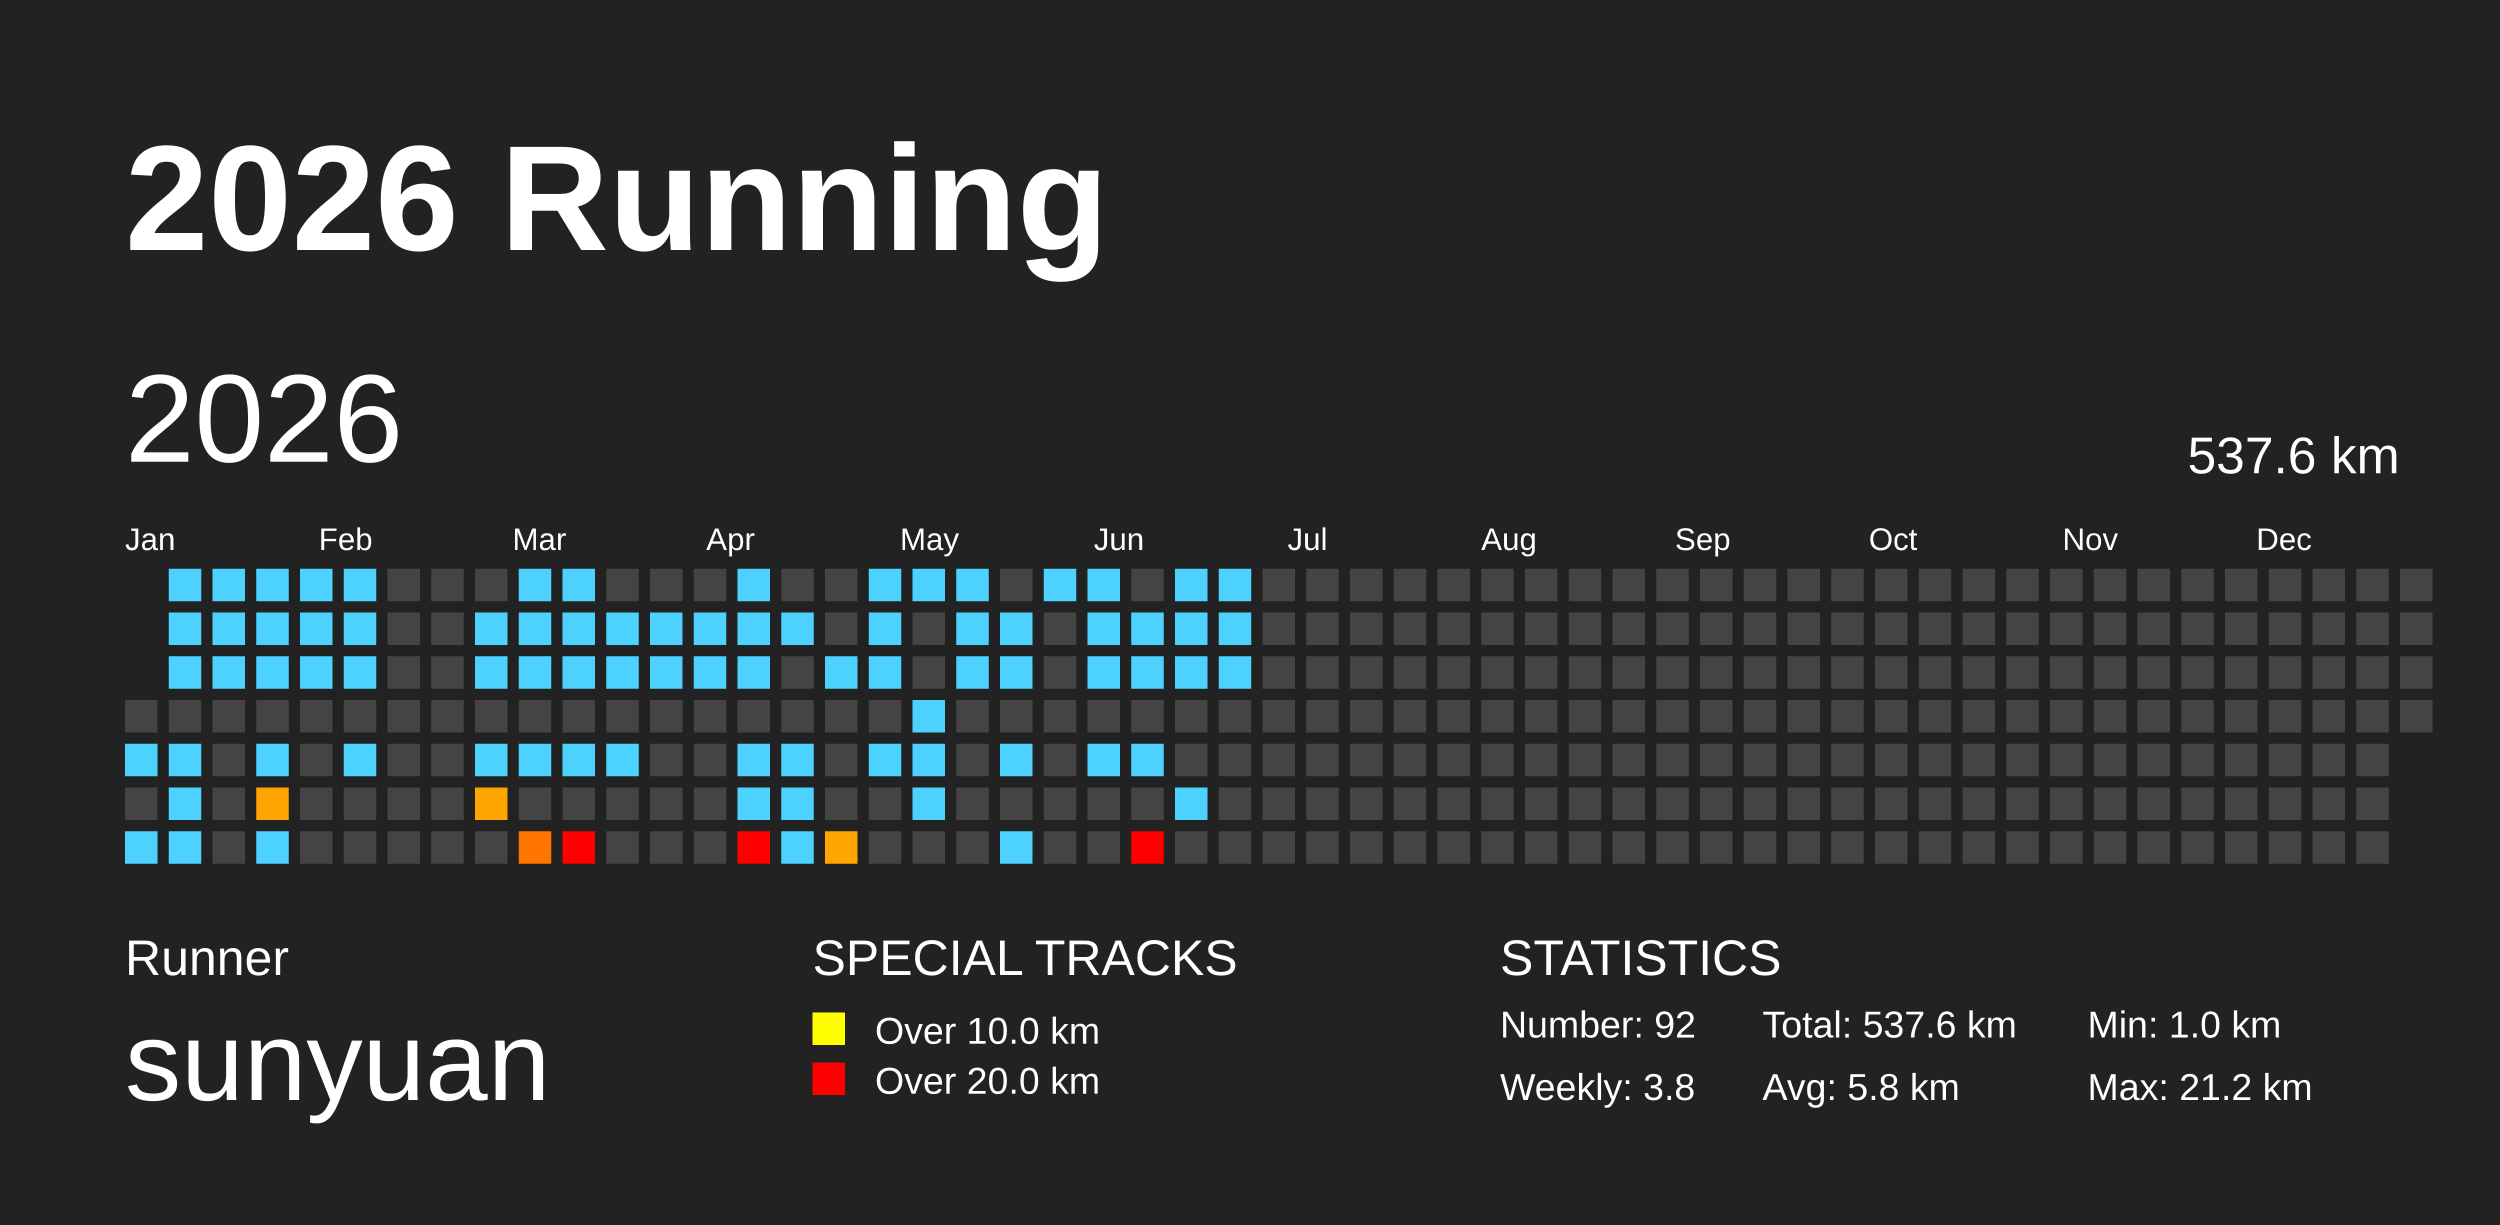
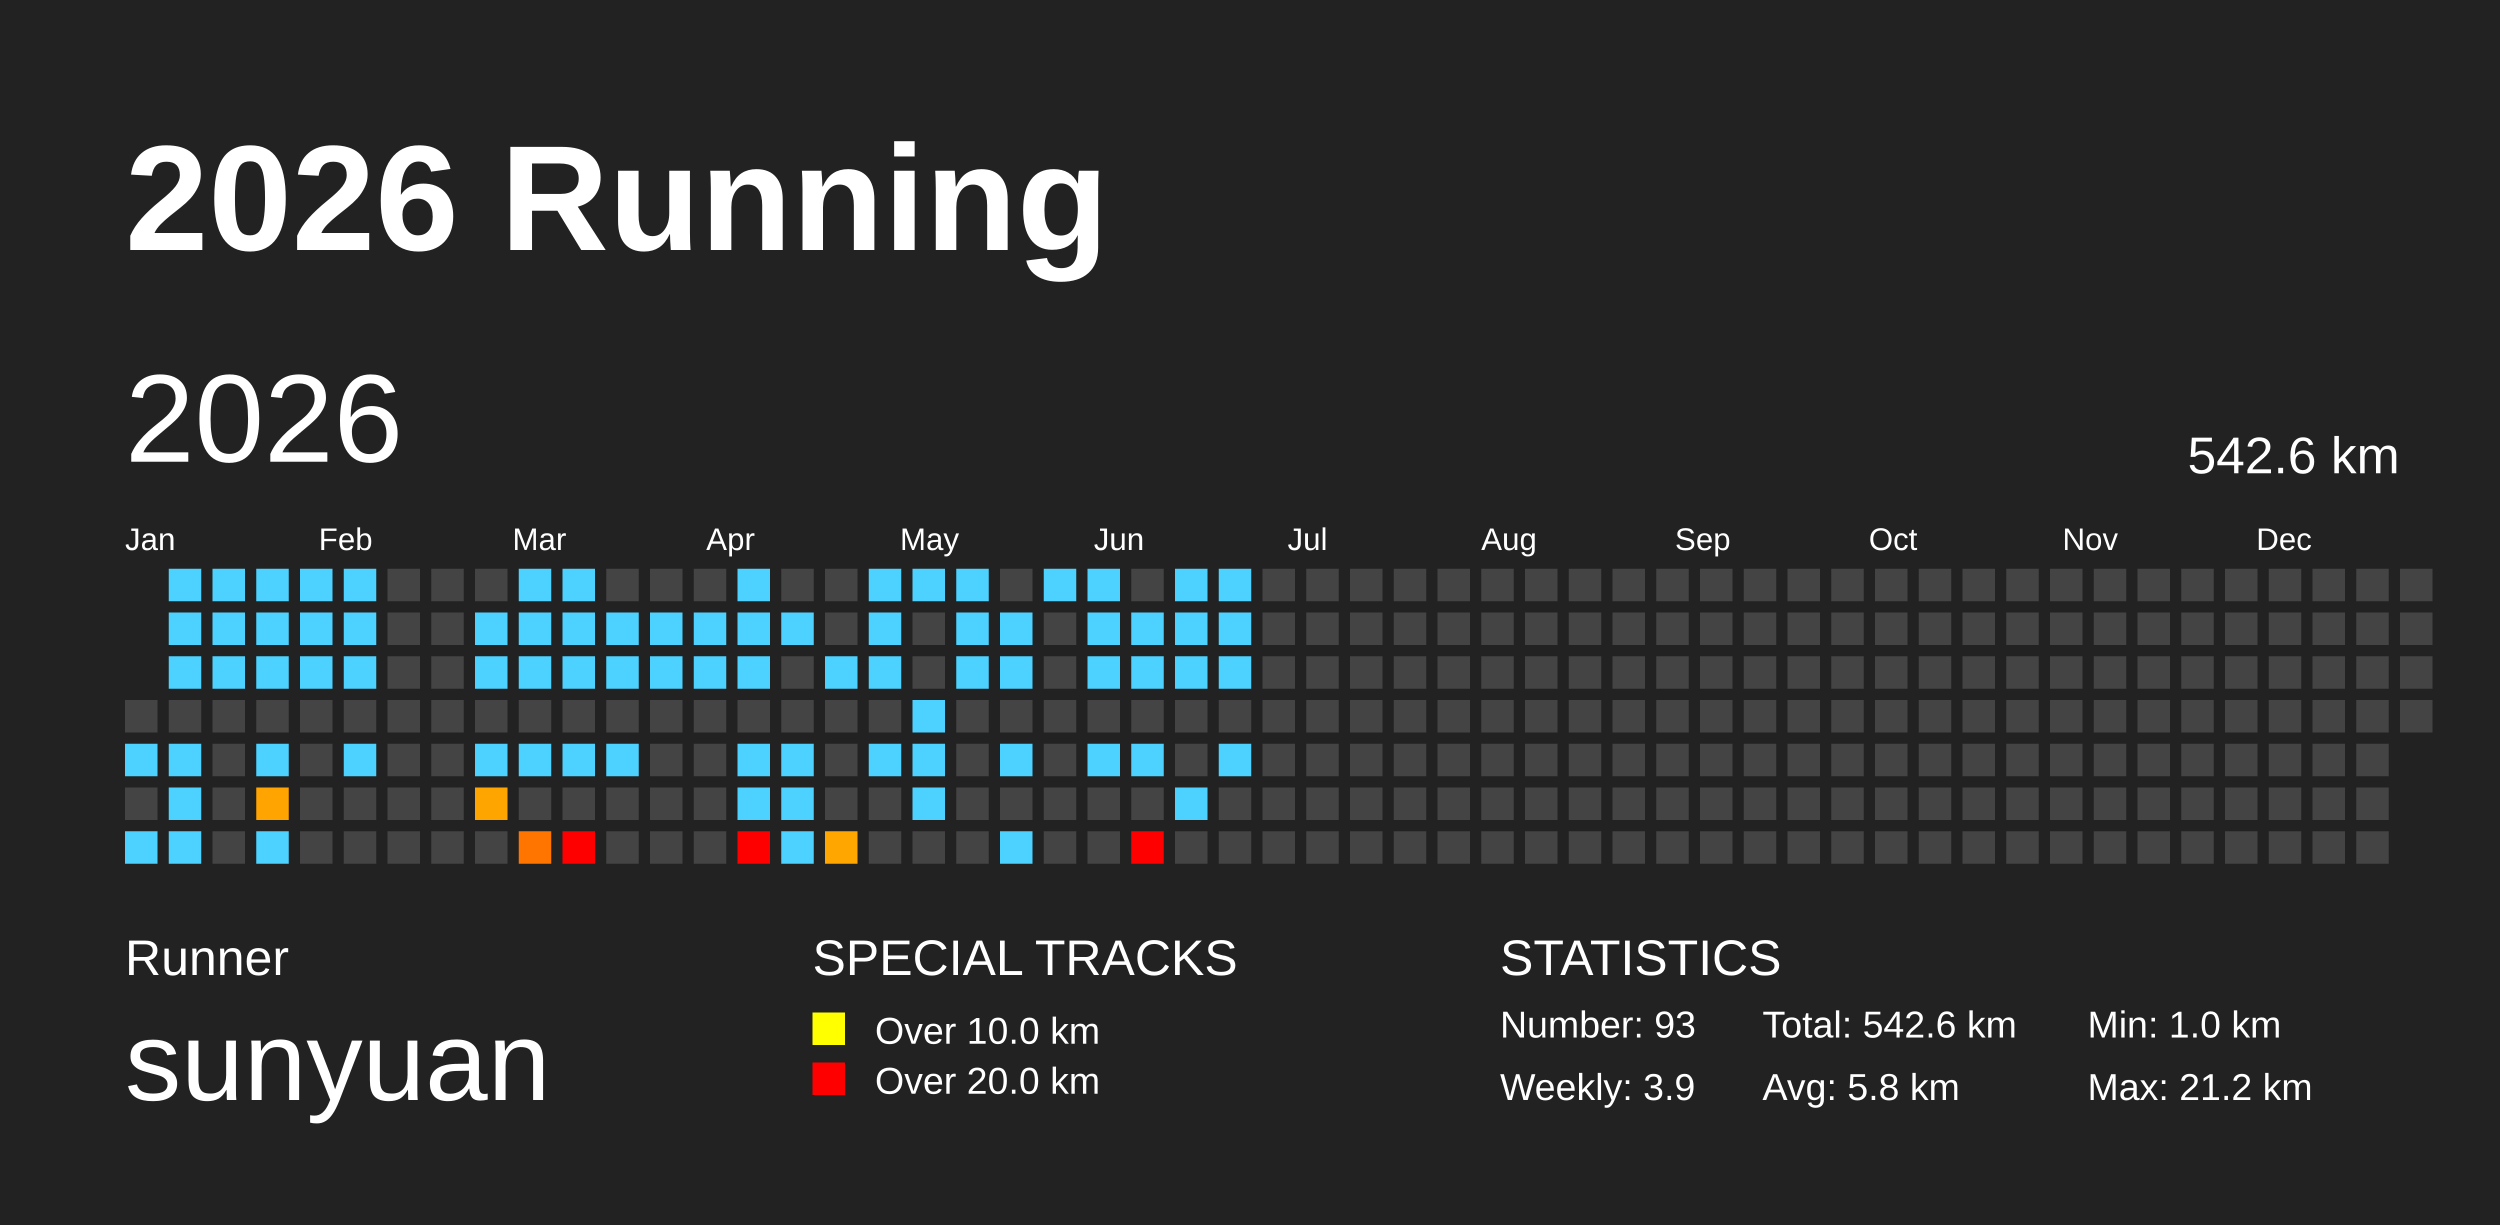
<svg xmlns="http://www.w3.org/2000/svg" baseProfile="full" height="98mm" version="1.1" viewBox="0,0,200,98" width="200mm">
  <defs>
    <pattern height="2" id="indoor-stripe" patternUnits="userSpaceOnUse" width="2">
      <line stroke="white" stroke-opacity="0.45" stroke-width="0.5" x1="0" x2="2" y1="2" y2="0" />
    </pattern>
  </defs>
  <rect fill="#222222" height="98" width="200" x="0" y="0" />
  <text fill="#FFFFFF" style="font-size:12px; font-family:Arial; font-weight:bold;" x="10" y="20">2026 Running</text>
  <text fill="#FFFFFF" style="font-size:4px; font-family:Arial" x="10" y="78">Runner</text>
  <text fill="#FFFFFF" style="font-size:9px; font-family:Arial" x="10" y="88">sunyuan</text>
  <text fill="#FFFFFF" style="font-size:4px; font-family:Arial" x="65" y="78">SPECIAL TRACKS</text>
  <rect fill="yellow" height="2.6" width="2.6" x="65" y="81" />
  <text fill="#FFFFFF" style="font-size:3px; font-family:Arial" x="70" y="83.5">Over 10.0 km</text>
  <rect fill="red" height="2.6" width="2.6" x="65" y="85" />
  <text fill="#FFFFFF" style="font-size:3px; font-family:Arial" x="70" y="87.5">Over 20.0 km</text>
  <text fill="#FFFFFF" style="font-size:4px; font-family:Arial" x="120" y="78">STATISTICS</text>
-   <text fill="#FFFFFF" style="font-size:3px; font-family:Arial" x="120" y="83">Number: 92</text>
-   <text fill="#FFFFFF" style="font-size:3px; font-family:Arial" x="120" y="88">Weekly: 3.8</text>
-   <text fill="#FFFFFF" style="font-size:3px; font-family:Arial" x="141" y="83">Total: 537.6 km</text>
+   <text fill="#FFFFFF" style="font-size:3px; font-family:Arial" x="120" y="83">Number: 93</text>
+   <text fill="#FFFFFF" style="font-size:3px; font-family:Arial" x="120" y="88">Weekly: 3.9</text>
+   <text fill="#FFFFFF" style="font-size:3px; font-family:Arial" x="141" y="83">Total: 542.6 km</text>
  <text fill="#FFFFFF" style="font-size:3px; font-family:Arial" x="141" y="88">Avg: 5.8 km</text>
  <text fill="#FFFFFF" style="font-size:3px; font-family:Arial" x="167" y="83">Min: 1.0 km</text>
  <text fill="#FFFFFF" style="font-size:3px; font-family:Arial" x="167" y="88">Max: 21.2 km</text>
  <text dominant-baseline="hanging" fill="#FFFFFF" style="font-size:10.0px; font-family:Arial;" x="10" y="30">2026</text>
-   <text dominant-baseline="hanging" fill="#FFFFFF" style="font-size:4.125px; font-family:Arial;" x="175" y="35">537.6 km</text>
+   <text dominant-baseline="hanging" fill="#FFFFFF" style="font-size:4.125px; font-family:Arial;" x="175" y="35">542.6 km</text>
  <text fill="#FFFFFF" style="font-size:2.5px; font-family:Arial" x="10.0" y="44">Jan</text>
  <text fill="#FFFFFF" style="font-size:2.5px; font-family:Arial" x="25.5" y="44">Feb</text>
  <text fill="#FFFFFF" style="font-size:2.5px; font-family:Arial" x="41.0" y="44">Mar</text>
  <text fill="#FFFFFF" style="font-size:2.5px; font-family:Arial" x="56.5" y="44">Apr</text>
  <text fill="#FFFFFF" style="font-size:2.5px; font-family:Arial" x="72.0" y="44">May</text>
  <text fill="#FFFFFF" style="font-size:2.5px; font-family:Arial" x="87.5" y="44">Jun</text>
  <text fill="#FFFFFF" style="font-size:2.5px; font-family:Arial" x="103.0" y="44">Jul</text>
  <text fill="#FFFFFF" style="font-size:2.5px; font-family:Arial" x="118.5" y="44">Aug</text>
  <text fill="#FFFFFF" style="font-size:2.5px; font-family:Arial" x="134.0" y="44">Sep</text>
  <text fill="#FFFFFF" style="font-size:2.5px; font-family:Arial" x="149.5" y="44">Oct</text>
  <text fill="#FFFFFF" style="font-size:2.5px; font-family:Arial" x="165.0" y="44">Nov</text>
  <text fill="#FFFFFF" style="font-size:2.5px; font-family:Arial" x="180.5" y="44">Dec</text>
  <rect fill="#444444" height="2.6" width="2.6" x="10.0" y="56.0" />
  <rect fill="#4dd2ff" height="2.6" width="2.6" x="10.0" y="59.5" />
  <rect fill="#444444" height="2.6" width="2.6" x="10.0" y="63.0" />
  <rect fill="#4dd2ff" height="2.6" width="2.6" x="10.0" y="66.5" />
  <rect fill="#4dd2ff" height="2.6" width="2.6" x="13.5" y="45.5" />
  <rect fill="#4dd2ff" height="2.6" width="2.6" x="13.5" y="49.0" />
  <rect fill="#4dd2ff" height="2.6" width="2.6" x="13.5" y="52.5" />
  <rect fill="#444444" height="2.6" width="2.6" x="13.5" y="56.0" />
  <rect fill="#4dd2ff" height="2.6" width="2.6" x="13.5" y="59.5" />
  <rect fill="#4dd2ff" height="2.6" width="2.6" x="13.5" y="63.0" />
  <rect fill="#4dd2ff" height="2.6" width="2.6" x="13.5" y="66.5" />
  <rect fill="#4dd2ff" height="2.6" width="2.6" x="17.0" y="45.5" />
  <rect fill="#4dd2ff" height="2.6" width="2.6" x="17.0" y="49.0" />
  <rect fill="#4dd2ff" height="2.6" width="2.6" x="17.0" y="52.5" />
  <rect fill="#444444" height="2.6" width="2.6" x="17.0" y="56.0" />
  <rect fill="#444444" height="2.6" width="2.6" x="17.0" y="59.5" />
  <rect fill="#444444" height="2.6" width="2.6" x="17.0" y="63.0" />
  <rect fill="#444444" height="2.6" width="2.6" x="17.0" y="66.5" />
  <rect fill="#4dd2ff" height="2.6" width="2.6" x="20.5" y="45.5" />
  <rect fill="#4dd2ff" height="2.6" width="2.6" x="20.5" y="49.0" />
  <rect fill="#4dd2ff" height="2.6" width="2.6" x="20.5" y="52.5" />
  <rect fill="#444444" height="2.6" width="2.6" x="20.5" y="56.0" />
  <rect fill="#4dd2ff" height="2.6" width="2.6" x="20.5" y="59.5" />
  <rect fill="#ffa400" height="2.6" width="2.6" x="20.5" y="63.0" />
  <rect fill="#4dd2ff" height="2.6" width="2.6" x="20.5" y="66.5" />
  <rect fill="#4dd2ff" height="2.6" width="2.6" x="24.0" y="45.5" />
  <rect fill="#4dd2ff" height="2.6" width="2.6" x="24.0" y="49.0" />
  <rect fill="#4dd2ff" height="2.6" width="2.6" x="24.0" y="52.5" />
  <rect fill="#444444" height="2.6" width="2.6" x="24.0" y="56.0" />
  <rect fill="#444444" height="2.6" width="2.6" x="24.0" y="59.5" />
  <rect fill="#444444" height="2.6" width="2.6" x="24.0" y="63.0" />
  <rect fill="#444444" height="2.6" width="2.6" x="24.0" y="66.5" />
  <rect fill="#4dd2ff" height="2.6" width="2.6" x="27.5" y="45.5" />
  <rect fill="#4dd2ff" height="2.6" width="2.6" x="27.5" y="49.0" />
  <rect fill="#4dd2ff" height="2.6" width="2.6" x="27.5" y="52.5" />
  <rect fill="#444444" height="2.6" width="2.6" x="27.5" y="56.0" />
  <rect fill="#4dd2ff" height="2.6" width="2.6" x="27.5" y="59.5" />
  <rect fill="#444444" height="2.6" width="2.6" x="27.5" y="63.0" />
  <rect fill="#444444" height="2.6" width="2.6" x="27.5" y="66.5" />
  <rect fill="#444444" height="2.6" width="2.6" x="31.0" y="45.5" />
  <rect fill="#444444" height="2.6" width="2.6" x="31.0" y="49.0" />
  <rect fill="#444444" height="2.6" width="2.6" x="31.0" y="52.5" />
  <rect fill="#444444" height="2.6" width="2.6" x="31.0" y="56.0" />
  <rect fill="#444444" height="2.6" width="2.6" x="31.0" y="59.5" />
  <rect fill="#444444" height="2.6" width="2.6" x="31.0" y="63.0" />
  <rect fill="#444444" height="2.6" width="2.6" x="31.0" y="66.5" />
  <rect fill="#444444" height="2.6" width="2.6" x="34.5" y="45.5" />
  <rect fill="#444444" height="2.6" width="2.6" x="34.5" y="49.0" />
  <rect fill="#444444" height="2.6" width="2.6" x="34.5" y="52.5" />
  <rect fill="#444444" height="2.6" width="2.6" x="34.5" y="56.0" />
  <rect fill="#444444" height="2.6" width="2.6" x="34.5" y="59.5" />
  <rect fill="#444444" height="2.6" width="2.6" x="34.5" y="63.0" />
  <rect fill="#444444" height="2.6" width="2.6" x="34.5" y="66.5" />
  <rect fill="#444444" height="2.6" width="2.6" x="38.0" y="45.5" />
  <rect fill="#4dd2ff" height="2.6" width="2.6" x="38.0" y="49.0" />
  <rect fill="#4dd2ff" height="2.6" width="2.6" x="38.0" y="52.5" />
  <rect fill="#444444" height="2.6" width="2.6" x="38.0" y="56.0" />
  <rect fill="#4dd2ff" height="2.6" width="2.6" x="38.0" y="59.5" />
  <rect fill="#ffa500" height="2.6" width="2.6" x="38.0" y="63.0" />
  <rect fill="#444444" height="2.6" width="2.6" x="38.0" y="66.5" />
  <rect fill="#4dd2ff" height="2.6" width="2.6" x="41.5" y="45.5" />
  <rect fill="#4dd2ff" height="2.6" width="2.6" x="41.5" y="49.0" />
  <rect fill="#4dd2ff" height="2.6" width="2.6" x="41.5" y="52.5" />
  <rect fill="#444444" height="2.6" width="2.6" x="41.5" y="56.0" />
  <rect fill="#4dd2ff" height="2.6" width="2.6" x="41.5" y="59.5" />
  <rect fill="#444444" height="2.6" width="2.6" x="41.5" y="63.0" />
  <rect fill="#ff7500" height="2.6" width="2.6" x="41.5" y="66.5" />
  <rect fill="#4dd2ff" height="2.6" width="2.6" x="45.0" y="45.5" />
  <rect fill="#4dd2ff" height="2.6" width="2.6" x="45.0" y="49.0" />
  <rect fill="#4dd2ff" height="2.6" width="2.6" x="45.0" y="52.5" />
  <rect fill="#444444" height="2.6" width="2.6" x="45.0" y="56.0" />
  <rect fill="#4dd2ff" height="2.6" width="2.6" x="45.0" y="59.5" />
  <rect fill="#444444" height="2.6" width="2.6" x="45.0" y="63.0" />
  <rect fill="red" height="2.6" width="2.6" x="45.0" y="66.5" />
  <rect fill="#444444" height="2.6" width="2.6" x="48.5" y="45.5" />
  <rect fill="#4dd2ff" height="2.6" width="2.6" x="48.5" y="49.0" />
  <rect fill="#4dd2ff" height="2.6" width="2.6" x="48.5" y="52.5" />
  <rect fill="#444444" height="2.6" width="2.6" x="48.5" y="56.0" />
  <rect fill="#4dd2ff" height="2.6" width="2.6" x="48.5" y="59.5" />
  <rect fill="#444444" height="2.6" width="2.6" x="48.5" y="63.0" />
  <rect fill="#444444" height="2.6" width="2.6" x="48.5" y="66.5" />
  <rect fill="#444444" height="2.6" width="2.6" x="52.0" y="45.5" />
  <rect fill="#4dd2ff" height="2.6" width="2.6" x="52.0" y="49.0" />
  <rect fill="#4dd2ff" height="2.6" width="2.6" x="52.0" y="52.5" />
  <rect fill="#444444" height="2.6" width="2.6" x="52.0" y="56.0" />
  <rect fill="#444444" height="2.6" width="2.6" x="52.0" y="59.5" />
  <rect fill="#444444" height="2.6" width="2.6" x="52.0" y="63.0" />
  <rect fill="#444444" height="2.6" width="2.6" x="52.0" y="66.5" />
  <rect fill="#444444" height="2.6" width="2.6" x="55.5" y="45.5" />
  <rect fill="#4dd2ff" height="2.6" width="2.6" x="55.5" y="49.0" />
  <rect fill="#4dd2ff" height="2.6" width="2.6" x="55.5" y="52.5" />
  <rect fill="#444444" height="2.6" width="2.6" x="55.5" y="56.0" />
  <rect fill="#444444" height="2.6" width="2.6" x="55.5" y="59.5" />
  <rect fill="#444444" height="2.6" width="2.6" x="55.5" y="63.0" />
  <rect fill="#444444" height="2.6" width="2.6" x="55.5" y="66.5" />
  <rect fill="#4dd2ff" height="2.6" width="2.6" x="59.0" y="45.5" />
  <rect fill="#4dd2ff" height="2.6" width="2.6" x="59.0" y="49.0" />
  <rect fill="#4dd2ff" height="2.6" width="2.6" x="59.0" y="52.5" />
  <rect fill="#444444" height="2.6" width="2.6" x="59.0" y="56.0" />
  <rect fill="#4dd2ff" height="2.6" width="2.6" x="59.0" y="59.5" />
  <rect fill="#4dd2ff" height="2.6" width="2.6" x="59.0" y="63.0" />
  <rect fill="red" height="2.6" width="2.6" x="59.0" y="66.5" />
  <rect fill="#444444" height="2.6" width="2.6" x="62.5" y="45.5" />
  <rect fill="#4dd2ff" height="2.6" width="2.6" x="62.5" y="49.0" />
  <rect fill="#444444" height="2.6" width="2.6" x="62.5" y="52.5" />
  <rect fill="#444444" height="2.6" width="2.6" x="62.5" y="56.0" />
  <rect fill="#4dd2ff" height="2.6" width="2.6" x="62.5" y="59.5" />
  <rect fill="#4dd2ff" height="2.6" width="2.6" x="62.5" y="63.0" />
  <rect fill="#4dd2ff" height="2.6" width="2.6" x="62.5" y="66.5" />
  <rect fill="#444444" height="2.6" width="2.6" x="66.0" y="45.5" />
  <rect fill="#444444" height="2.6" width="2.6" x="66.0" y="49.0" />
  <rect fill="#4dd2ff" height="2.6" width="2.6" x="66.0" y="52.5" />
  <rect fill="#444444" height="2.6" width="2.6" x="66.0" y="56.0" />
  <rect fill="#444444" height="2.6" width="2.6" x="66.0" y="59.5" />
  <rect fill="#444444" height="2.6" width="2.6" x="66.0" y="63.0" />
  <rect fill="#ffa600" height="2.6" width="2.6" x="66.0" y="66.5" />
  <rect fill="#4dd2ff" height="2.6" width="2.6" x="69.5" y="45.5" />
  <rect fill="#4dd2ff" height="2.6" width="2.6" x="69.5" y="49.0" />
  <rect fill="#4dd2ff" height="2.6" width="2.6" x="69.5" y="52.5" />
  <rect fill="#444444" height="2.6" width="2.6" x="69.5" y="56.0" />
  <rect fill="#4dd2ff" height="2.6" width="2.6" x="69.5" y="59.5" />
  <rect fill="#444444" height="2.6" width="2.6" x="69.5" y="63.0" />
  <rect fill="#444444" height="2.6" width="2.6" x="69.5" y="66.5" />
  <rect fill="#4dd2ff" height="2.6" width="2.6" x="73.0" y="45.5" />
  <rect fill="#444444" height="2.6" width="2.6" x="73.0" y="49.0" />
  <rect fill="#444444" height="2.6" width="2.6" x="73.0" y="52.5" />
  <rect fill="#4dd2ff" height="2.6" width="2.6" x="73.0" y="56.0" />
  <rect fill="#4dd2ff" height="2.6" width="2.6" x="73.0" y="59.5" />
  <rect fill="#4dd2ff" height="2.6" width="2.6" x="73.0" y="63.0" />
  <rect fill="#444444" height="2.6" width="2.6" x="73.0" y="66.5" />
  <rect fill="#4dd2ff" height="2.6" width="2.6" x="76.5" y="45.5" />
  <rect fill="#4dd2ff" height="2.6" width="2.6" x="76.5" y="49.0" />
  <rect fill="#4dd2ff" height="2.6" width="2.6" x="76.5" y="52.5" />
  <rect fill="#444444" height="2.6" width="2.6" x="76.5" y="56.0" />
  <rect fill="#444444" height="2.6" width="2.6" x="76.5" y="59.5" />
  <rect fill="#444444" height="2.6" width="2.6" x="76.5" y="63.0" />
  <rect fill="#444444" height="2.6" width="2.6" x="76.5" y="66.5" />
  <rect fill="#444444" height="2.6" width="2.6" x="80.0" y="45.5" />
  <rect fill="#4dd2ff" height="2.6" width="2.6" x="80.0" y="49.0" />
  <rect fill="#4dd2ff" height="2.6" width="2.6" x="80.0" y="52.5" />
  <rect fill="#444444" height="2.6" width="2.6" x="80.0" y="56.0" />
  <rect fill="#4dd2ff" height="2.6" width="2.6" x="80.0" y="59.5" />
  <rect fill="#444444" height="2.6" width="2.6" x="80.0" y="63.0" />
  <rect fill="#4dd2ff" height="2.6" width="2.6" x="80.0" y="66.5" />
  <rect fill="#4dd2ff" height="2.6" width="2.6" x="83.5" y="45.5" />
  <rect fill="#444444" height="2.6" width="2.6" x="83.5" y="49.0" />
  <rect fill="#444444" height="2.6" width="2.6" x="83.5" y="52.5" />
  <rect fill="#444444" height="2.6" width="2.6" x="83.5" y="56.0" />
  <rect fill="#444444" height="2.6" width="2.6" x="83.5" y="59.5" />
  <rect fill="#444444" height="2.6" width="2.6" x="83.5" y="63.0" />
  <rect fill="#444444" height="2.6" width="2.6" x="83.5" y="66.5" />
  <rect fill="#4dd2ff" height="2.6" width="2.6" x="87.0" y="45.5" />
  <rect fill="#4dd2ff" height="2.6" width="2.6" x="87.0" y="49.0" />
  <rect fill="#4dd2ff" height="2.6" width="2.6" x="87.0" y="52.5" />
  <rect fill="#444444" height="2.6" width="2.6" x="87.0" y="56.0" />
  <rect fill="#4dd2ff" height="2.6" width="2.6" x="87.0" y="59.5" />
  <rect fill="#444444" height="2.6" width="2.6" x="87.0" y="63.0" />
  <rect fill="#444444" height="2.6" width="2.6" x="87.0" y="66.5" />
  <rect fill="#444444" height="2.6" width="2.6" x="90.5" y="45.5" />
  <rect fill="#4dd2ff" height="2.6" width="2.6" x="90.5" y="49.0" />
  <rect fill="#4dd2ff" height="2.6" width="2.6" x="90.5" y="52.5" />
  <rect fill="#444444" height="2.6" width="2.6" x="90.5" y="56.0" />
  <rect fill="#4dd2ff" height="2.6" width="2.6" x="90.5" y="59.5" />
  <rect fill="#444444" height="2.6" width="2.6" x="90.5" y="63.0" />
  <rect fill="red" height="2.6" width="2.6" x="90.5" y="66.5" />
  <rect fill="#4dd2ff" height="2.6" width="2.6" x="94.0" y="45.5" />
  <rect fill="#4dd2ff" height="2.6" width="2.6" x="94.0" y="49.0" />
  <rect fill="#4dd2ff" height="2.6" width="2.6" x="94.0" y="52.5" />
  <rect fill="#444444" height="2.6" width="2.6" x="94.0" y="56.0" />
  <rect fill="#444444" height="2.6" width="2.6" x="94.0" y="59.5" />
  <rect fill="#4dd2ff" height="2.6" width="2.6" x="94.0" y="63.0" />
  <rect fill="#444444" height="2.6" width="2.6" x="94.0" y="66.5" />
  <rect fill="#4dd2ff" height="2.6" width="2.6" x="97.5" y="45.5" />
  <rect fill="#4dd2ff" height="2.6" width="2.6" x="97.5" y="49.0" />
  <rect fill="#4dd2ff" height="2.6" width="2.6" x="97.5" y="52.5" />
  <rect fill="#444444" height="2.6" width="2.6" x="97.5" y="56.0" />
-   <rect fill="#444444" height="2.6" width="2.6" x="97.5" y="59.5" />
+   <rect fill="#4dd2ff" height="2.6" width="2.6" x="97.5" y="59.5" />
  <rect fill="#444444" height="2.6" width="2.6" x="97.5" y="63.0" />
  <rect fill="#444444" height="2.6" width="2.6" x="97.5" y="66.5" />
  <rect fill="#444444" height="2.6" width="2.6" x="101.0" y="45.5" />
  <rect fill="#444444" height="2.6" width="2.6" x="101.0" y="49.0" />
  <rect fill="#444444" height="2.6" width="2.6" x="101.0" y="52.5" />
  <rect fill="#444444" height="2.6" width="2.6" x="101.0" y="56.0" />
  <rect fill="#444444" height="2.6" width="2.6" x="101.0" y="59.5" />
  <rect fill="#444444" height="2.6" width="2.6" x="101.0" y="63.0" />
  <rect fill="#444444" height="2.6" width="2.6" x="101.0" y="66.5" />
  <rect fill="#444444" height="2.6" width="2.6" x="104.5" y="45.5" />
  <rect fill="#444444" height="2.6" width="2.6" x="104.5" y="49.0" />
  <rect fill="#444444" height="2.6" width="2.6" x="104.5" y="52.5" />
  <rect fill="#444444" height="2.6" width="2.6" x="104.5" y="56.0" />
  <rect fill="#444444" height="2.6" width="2.6" x="104.5" y="59.5" />
  <rect fill="#444444" height="2.6" width="2.6" x="104.5" y="63.0" />
  <rect fill="#444444" height="2.6" width="2.6" x="104.5" y="66.5" />
  <rect fill="#444444" height="2.6" width="2.6" x="108.0" y="45.5" />
  <rect fill="#444444" height="2.6" width="2.6" x="108.0" y="49.0" />
  <rect fill="#444444" height="2.6" width="2.6" x="108.0" y="52.5" />
  <rect fill="#444444" height="2.6" width="2.6" x="108.0" y="56.0" />
  <rect fill="#444444" height="2.6" width="2.6" x="108.0" y="59.5" />
  <rect fill="#444444" height="2.6" width="2.6" x="108.0" y="63.0" />
  <rect fill="#444444" height="2.6" width="2.6" x="108.0" y="66.5" />
  <rect fill="#444444" height="2.6" width="2.6" x="111.5" y="45.5" />
  <rect fill="#444444" height="2.6" width="2.6" x="111.5" y="49.0" />
  <rect fill="#444444" height="2.6" width="2.6" x="111.5" y="52.5" />
  <rect fill="#444444" height="2.6" width="2.6" x="111.5" y="56.0" />
  <rect fill="#444444" height="2.6" width="2.6" x="111.5" y="59.5" />
  <rect fill="#444444" height="2.6" width="2.6" x="111.5" y="63.0" />
  <rect fill="#444444" height="2.6" width="2.6" x="111.5" y="66.5" />
  <rect fill="#444444" height="2.6" width="2.6" x="115.0" y="45.5" />
  <rect fill="#444444" height="2.6" width="2.6" x="115.0" y="49.0" />
  <rect fill="#444444" height="2.6" width="2.6" x="115.0" y="52.5" />
  <rect fill="#444444" height="2.6" width="2.6" x="115.0" y="56.0" />
  <rect fill="#444444" height="2.6" width="2.6" x="115.0" y="59.5" />
  <rect fill="#444444" height="2.6" width="2.6" x="115.0" y="63.0" />
  <rect fill="#444444" height="2.6" width="2.6" x="115.0" y="66.5" />
  <rect fill="#444444" height="2.6" width="2.6" x="118.5" y="45.5" />
  <rect fill="#444444" height="2.6" width="2.6" x="118.5" y="49.0" />
  <rect fill="#444444" height="2.6" width="2.6" x="118.5" y="52.5" />
  <rect fill="#444444" height="2.6" width="2.6" x="118.5" y="56.0" />
  <rect fill="#444444" height="2.6" width="2.6" x="118.5" y="59.5" />
  <rect fill="#444444" height="2.6" width="2.6" x="118.5" y="63.0" />
  <rect fill="#444444" height="2.6" width="2.6" x="118.5" y="66.5" />
  <rect fill="#444444" height="2.6" width="2.6" x="122.0" y="45.5" />
  <rect fill="#444444" height="2.6" width="2.6" x="122.0" y="49.0" />
  <rect fill="#444444" height="2.6" width="2.6" x="122.0" y="52.5" />
  <rect fill="#444444" height="2.6" width="2.6" x="122.0" y="56.0" />
  <rect fill="#444444" height="2.6" width="2.6" x="122.0" y="59.5" />
  <rect fill="#444444" height="2.6" width="2.6" x="122.0" y="63.0" />
  <rect fill="#444444" height="2.6" width="2.6" x="122.0" y="66.5" />
  <rect fill="#444444" height="2.6" width="2.6" x="125.5" y="45.5" />
  <rect fill="#444444" height="2.6" width="2.6" x="125.5" y="49.0" />
  <rect fill="#444444" height="2.6" width="2.6" x="125.5" y="52.5" />
  <rect fill="#444444" height="2.6" width="2.6" x="125.5" y="56.0" />
  <rect fill="#444444" height="2.6" width="2.6" x="125.5" y="59.5" />
  <rect fill="#444444" height="2.6" width="2.6" x="125.5" y="63.0" />
  <rect fill="#444444" height="2.6" width="2.6" x="125.5" y="66.5" />
  <rect fill="#444444" height="2.6" width="2.6" x="129.0" y="45.5" />
  <rect fill="#444444" height="2.6" width="2.6" x="129.0" y="49.0" />
  <rect fill="#444444" height="2.6" width="2.6" x="129.0" y="52.5" />
  <rect fill="#444444" height="2.6" width="2.6" x="129.0" y="56.0" />
  <rect fill="#444444" height="2.6" width="2.6" x="129.0" y="59.5" />
  <rect fill="#444444" height="2.6" width="2.6" x="129.0" y="63.0" />
  <rect fill="#444444" height="2.6" width="2.6" x="129.0" y="66.5" />
  <rect fill="#444444" height="2.6" width="2.6" x="132.5" y="45.5" />
  <rect fill="#444444" height="2.6" width="2.6" x="132.5" y="49.0" />
  <rect fill="#444444" height="2.6" width="2.6" x="132.5" y="52.5" />
  <rect fill="#444444" height="2.6" width="2.6" x="132.5" y="56.0" />
  <rect fill="#444444" height="2.6" width="2.6" x="132.5" y="59.5" />
  <rect fill="#444444" height="2.6" width="2.6" x="132.5" y="63.0" />
  <rect fill="#444444" height="2.6" width="2.6" x="132.5" y="66.5" />
  <rect fill="#444444" height="2.6" width="2.6" x="136.0" y="45.5" />
  <rect fill="#444444" height="2.6" width="2.6" x="136.0" y="49.0" />
  <rect fill="#444444" height="2.6" width="2.6" x="136.0" y="52.5" />
  <rect fill="#444444" height="2.6" width="2.6" x="136.0" y="56.0" />
  <rect fill="#444444" height="2.6" width="2.6" x="136.0" y="59.5" />
  <rect fill="#444444" height="2.6" width="2.6" x="136.0" y="63.0" />
  <rect fill="#444444" height="2.6" width="2.6" x="136.0" y="66.5" />
  <rect fill="#444444" height="2.6" width="2.6" x="139.5" y="45.5" />
  <rect fill="#444444" height="2.6" width="2.6" x="139.5" y="49.0" />
  <rect fill="#444444" height="2.6" width="2.6" x="139.5" y="52.5" />
  <rect fill="#444444" height="2.6" width="2.6" x="139.5" y="56.0" />
  <rect fill="#444444" height="2.6" width="2.6" x="139.5" y="59.5" />
  <rect fill="#444444" height="2.6" width="2.6" x="139.5" y="63.0" />
  <rect fill="#444444" height="2.6" width="2.6" x="139.5" y="66.5" />
  <rect fill="#444444" height="2.6" width="2.6" x="143.0" y="45.5" />
  <rect fill="#444444" height="2.6" width="2.6" x="143.0" y="49.0" />
  <rect fill="#444444" height="2.6" width="2.6" x="143.0" y="52.5" />
  <rect fill="#444444" height="2.6" width="2.6" x="143.0" y="56.0" />
  <rect fill="#444444" height="2.6" width="2.6" x="143.0" y="59.5" />
  <rect fill="#444444" height="2.6" width="2.6" x="143.0" y="63.0" />
  <rect fill="#444444" height="2.6" width="2.6" x="143.0" y="66.5" />
  <rect fill="#444444" height="2.6" width="2.6" x="146.5" y="45.5" />
  <rect fill="#444444" height="2.6" width="2.6" x="146.5" y="49.0" />
  <rect fill="#444444" height="2.6" width="2.6" x="146.5" y="52.5" />
  <rect fill="#444444" height="2.6" width="2.6" x="146.5" y="56.0" />
  <rect fill="#444444" height="2.6" width="2.6" x="146.5" y="59.5" />
  <rect fill="#444444" height="2.6" width="2.6" x="146.5" y="63.0" />
  <rect fill="#444444" height="2.6" width="2.6" x="146.5" y="66.5" />
  <rect fill="#444444" height="2.6" width="2.6" x="150.0" y="45.5" />
  <rect fill="#444444" height="2.6" width="2.6" x="150.0" y="49.0" />
  <rect fill="#444444" height="2.6" width="2.6" x="150.0" y="52.5" />
  <rect fill="#444444" height="2.6" width="2.6" x="150.0" y="56.0" />
  <rect fill="#444444" height="2.6" width="2.6" x="150.0" y="59.5" />
  <rect fill="#444444" height="2.6" width="2.6" x="150.0" y="63.0" />
  <rect fill="#444444" height="2.6" width="2.6" x="150.0" y="66.5" />
  <rect fill="#444444" height="2.6" width="2.6" x="153.5" y="45.5" />
  <rect fill="#444444" height="2.6" width="2.6" x="153.5" y="49.0" />
  <rect fill="#444444" height="2.6" width="2.6" x="153.5" y="52.5" />
  <rect fill="#444444" height="2.6" width="2.6" x="153.5" y="56.0" />
  <rect fill="#444444" height="2.6" width="2.6" x="153.5" y="59.5" />
  <rect fill="#444444" height="2.6" width="2.6" x="153.5" y="63.0" />
  <rect fill="#444444" height="2.6" width="2.6" x="153.5" y="66.5" />
  <rect fill="#444444" height="2.6" width="2.6" x="157.0" y="45.5" />
  <rect fill="#444444" height="2.6" width="2.6" x="157.0" y="49.0" />
  <rect fill="#444444" height="2.6" width="2.6" x="157.0" y="52.5" />
  <rect fill="#444444" height="2.6" width="2.6" x="157.0" y="56.0" />
  <rect fill="#444444" height="2.6" width="2.6" x="157.0" y="59.5" />
  <rect fill="#444444" height="2.6" width="2.6" x="157.0" y="63.0" />
  <rect fill="#444444" height="2.6" width="2.6" x="157.0" y="66.5" />
  <rect fill="#444444" height="2.6" width="2.6" x="160.5" y="45.5" />
  <rect fill="#444444" height="2.6" width="2.6" x="160.5" y="49.0" />
  <rect fill="#444444" height="2.6" width="2.6" x="160.5" y="52.5" />
  <rect fill="#444444" height="2.6" width="2.6" x="160.5" y="56.0" />
  <rect fill="#444444" height="2.6" width="2.6" x="160.5" y="59.5" />
  <rect fill="#444444" height="2.6" width="2.6" x="160.5" y="63.0" />
  <rect fill="#444444" height="2.6" width="2.6" x="160.5" y="66.5" />
  <rect fill="#444444" height="2.6" width="2.6" x="164.0" y="45.5" />
  <rect fill="#444444" height="2.6" width="2.6" x="164.0" y="49.0" />
  <rect fill="#444444" height="2.6" width="2.6" x="164.0" y="52.5" />
  <rect fill="#444444" height="2.6" width="2.6" x="164.0" y="56.0" />
  <rect fill="#444444" height="2.6" width="2.6" x="164.0" y="59.5" />
  <rect fill="#444444" height="2.6" width="2.6" x="164.0" y="63.0" />
  <rect fill="#444444" height="2.6" width="2.6" x="164.0" y="66.5" />
  <rect fill="#444444" height="2.6" width="2.6" x="167.5" y="45.5" />
  <rect fill="#444444" height="2.6" width="2.6" x="167.5" y="49.0" />
  <rect fill="#444444" height="2.6" width="2.6" x="167.5" y="52.5" />
  <rect fill="#444444" height="2.6" width="2.6" x="167.5" y="56.0" />
  <rect fill="#444444" height="2.6" width="2.6" x="167.5" y="59.5" />
  <rect fill="#444444" height="2.6" width="2.6" x="167.5" y="63.0" />
  <rect fill="#444444" height="2.6" width="2.6" x="167.5" y="66.5" />
  <rect fill="#444444" height="2.6" width="2.6" x="171.0" y="45.5" />
  <rect fill="#444444" height="2.6" width="2.6" x="171.0" y="49.0" />
  <rect fill="#444444" height="2.6" width="2.6" x="171.0" y="52.5" />
  <rect fill="#444444" height="2.6" width="2.6" x="171.0" y="56.0" />
  <rect fill="#444444" height="2.6" width="2.6" x="171.0" y="59.5" />
  <rect fill="#444444" height="2.6" width="2.6" x="171.0" y="63.0" />
  <rect fill="#444444" height="2.6" width="2.6" x="171.0" y="66.5" />
  <rect fill="#444444" height="2.6" width="2.6" x="174.5" y="45.5" />
  <rect fill="#444444" height="2.6" width="2.6" x="174.5" y="49.0" />
  <rect fill="#444444" height="2.6" width="2.6" x="174.5" y="52.5" />
  <rect fill="#444444" height="2.6" width="2.6" x="174.5" y="56.0" />
  <rect fill="#444444" height="2.6" width="2.6" x="174.5" y="59.5" />
  <rect fill="#444444" height="2.6" width="2.6" x="174.5" y="63.0" />
  <rect fill="#444444" height="2.6" width="2.6" x="174.5" y="66.5" />
  <rect fill="#444444" height="2.6" width="2.6" x="178.0" y="45.5" />
  <rect fill="#444444" height="2.6" width="2.6" x="178.0" y="49.0" />
  <rect fill="#444444" height="2.6" width="2.6" x="178.0" y="52.5" />
  <rect fill="#444444" height="2.6" width="2.6" x="178.0" y="56.0" />
  <rect fill="#444444" height="2.6" width="2.6" x="178.0" y="59.5" />
  <rect fill="#444444" height="2.6" width="2.6" x="178.0" y="63.0" />
  <rect fill="#444444" height="2.6" width="2.6" x="178.0" y="66.5" />
  <rect fill="#444444" height="2.6" width="2.6" x="181.5" y="45.5" />
  <rect fill="#444444" height="2.6" width="2.6" x="181.5" y="49.0" />
  <rect fill="#444444" height="2.6" width="2.6" x="181.5" y="52.5" />
  <rect fill="#444444" height="2.6" width="2.6" x="181.5" y="56.0" />
  <rect fill="#444444" height="2.6" width="2.6" x="181.5" y="59.5" />
  <rect fill="#444444" height="2.6" width="2.6" x="181.5" y="63.0" />
  <rect fill="#444444" height="2.6" width="2.6" x="181.5" y="66.5" />
  <rect fill="#444444" height="2.6" width="2.6" x="185.0" y="45.5" />
  <rect fill="#444444" height="2.6" width="2.6" x="185.0" y="49.0" />
  <rect fill="#444444" height="2.6" width="2.6" x="185.0" y="52.5" />
  <rect fill="#444444" height="2.6" width="2.6" x="185.0" y="56.0" />
  <rect fill="#444444" height="2.6" width="2.6" x="185.0" y="59.5" />
  <rect fill="#444444" height="2.6" width="2.6" x="185.0" y="63.0" />
  <rect fill="#444444" height="2.6" width="2.6" x="185.0" y="66.5" />
  <rect fill="#444444" height="2.6" width="2.6" x="188.5" y="45.5" />
  <rect fill="#444444" height="2.6" width="2.6" x="188.5" y="49.0" />
  <rect fill="#444444" height="2.6" width="2.6" x="188.5" y="52.5" />
  <rect fill="#444444" height="2.6" width="2.6" x="188.5" y="56.0" />
  <rect fill="#444444" height="2.6" width="2.6" x="188.5" y="59.5" />
  <rect fill="#444444" height="2.6" width="2.6" x="188.5" y="63.0" />
  <rect fill="#444444" height="2.6" width="2.6" x="188.5" y="66.5" />
  <rect fill="#444444" height="2.6" width="2.6" x="192.0" y="45.5" />
  <rect fill="#444444" height="2.6" width="2.6" x="192.0" y="49.0" />
  <rect fill="#444444" height="2.6" width="2.6" x="192.0" y="52.5" />
  <rect fill="#444444" height="2.6" width="2.6" x="192.0" y="56.0" />
</svg>
